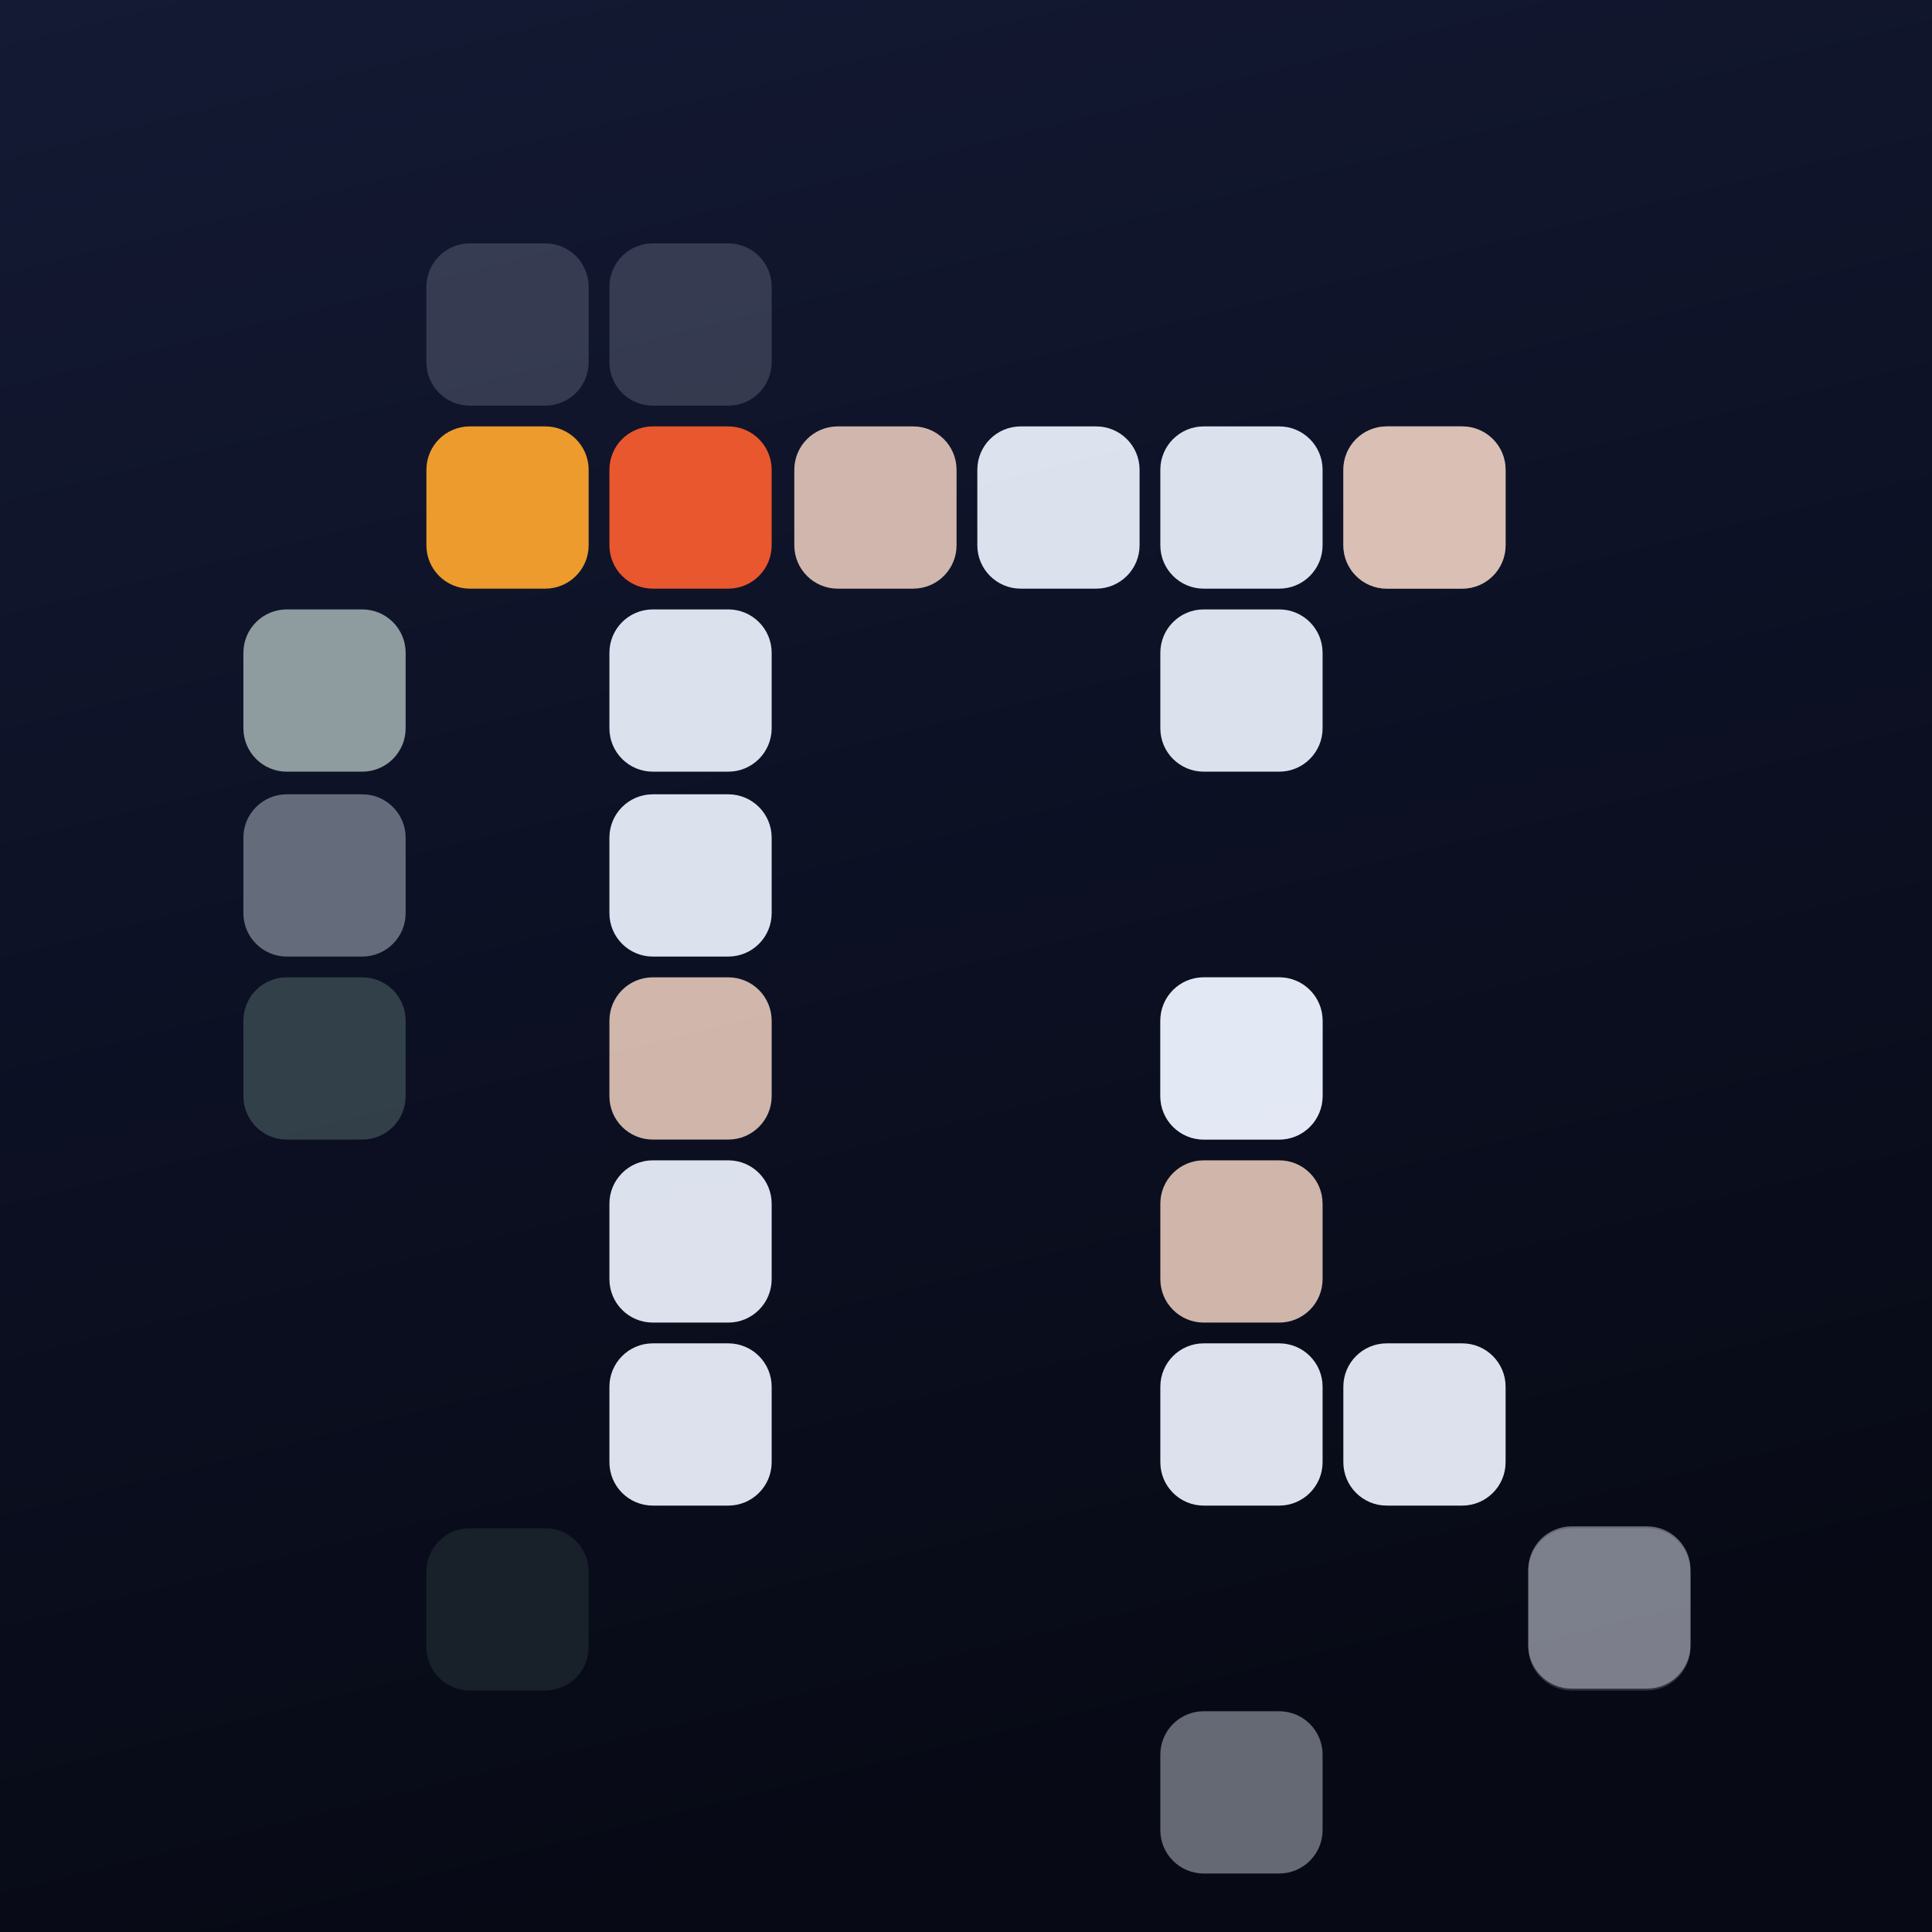
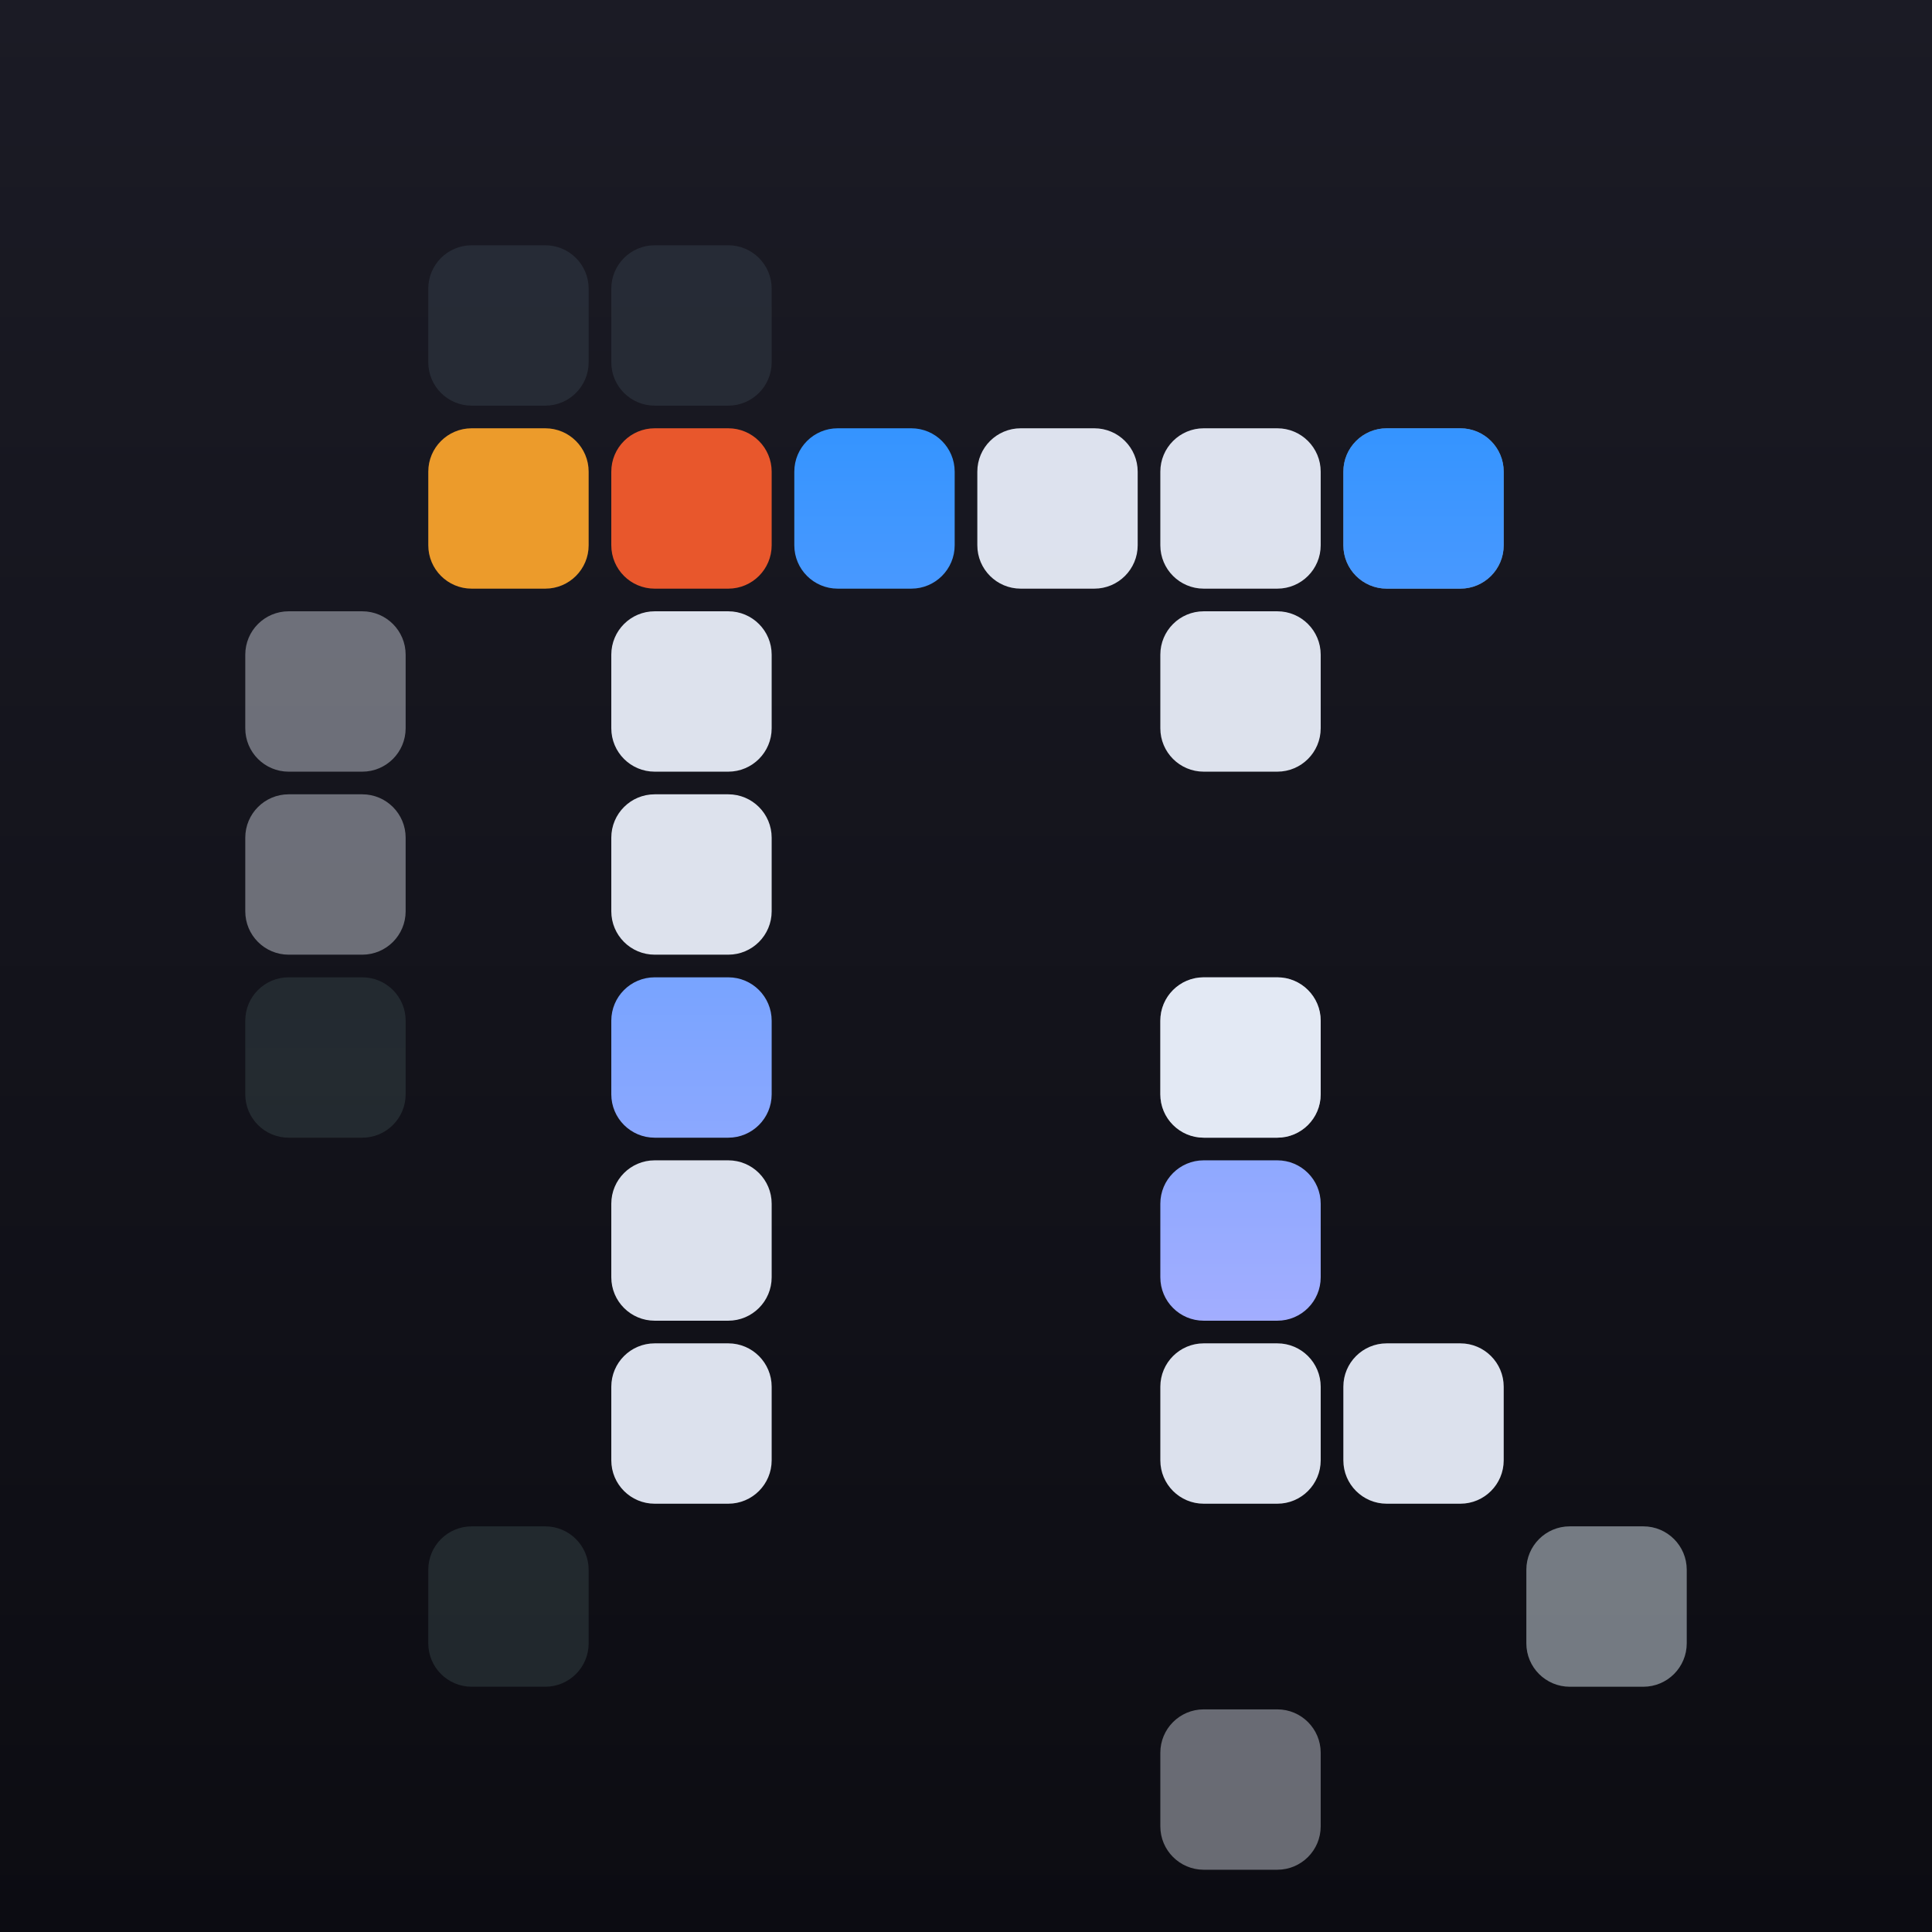
<svg xmlns="http://www.w3.org/2000/svg" viewBox="0 0 1024 1024" width="1024" height="1024">
  <defs>
-     <linearGradient id="bg" x1="0" y1="0" x2="0.25" y2="1">
-       <stop offset="0" stop-color="#141A34" />
-       <stop offset="0.55" stop-color="#0C1023" />
-       <stop offset="1" stop-color="#070A15" />
+     <linearGradient id="bg" x1="0" y1="0" x2="0" y2="1">
+       <stop offset="0" stop-color="#1B1B25" />
+       <stop offset="1" stop-color="#0C0C12" />
+     </linearGradient>
+     <linearGradient id="scatter" gradientUnits="userSpaceOnUse" x1="0" y1="0" x2="0" y2="716.8">
+       <stop offset="0" stop-color="rgb(43,48,61)" stop-opacity="0.75" />
+       <stop offset="1" stop-color="rgb(47,61,63)" stop-opacity="0.564" />
+     </linearGradient>
+     <linearGradient id="warm-detail" gradientUnits="userSpaceOnUse" x1="0" y1="0" x2="0" y2="716.8">
+       <stop offset="0" stop-color="rgb(0,136,255)" stop-opacity="1" />
+       <stop offset="1" stop-color="rgb(166,174,255)" stop-opacity="1" />
    </linearGradient>
  </defs>
  <rect width="1024" height="1024" fill="url(#bg)" />
-   <g opacity="0.18">
-     <rect x="226" y="129" width="86" height="86" rx="23" fill="#DDE4F2" />
-     <rect x="323" y="129" width="86" height="86" rx="23" fill="#DDE4F2" />
-     <rect x="810" y="810" width="86" height="86" rx="23" fill="#DDE4F2" />
+   <g id="scatter" opacity="1">
+     <rect x="227" y="130" width="85" height="85" rx="23" fill="url(#scatter)" />
+     <rect x="324" y="130" width="85" height="85" rx="23" fill="url(#scatter)" />
+     <rect x="130" y="518" width="85" height="85" rx="23" fill="url(#scatter)" />
+     <rect x="227" y="809" width="85" height="85" rx="23" fill="url(#scatter)" />
+     <rect x="809" y="809" width="85" height="85" rx="23" fill="url(#scatter)" />
  </g>
-   <g opacity="0.42">
-     <rect x="712" y="226" width="86" height="86" rx="23" fill="#E7ECF7" />
-     <rect x="615" y="518" width="86" height="86" rx="23" fill="#E7ECF7" />
-     <rect x="810" y="809" width="86" height="86" rx="23" fill="#E7ECF7" />
-     <rect x="615" y="907" width="86" height="86" rx="23" fill="#E7ECF7" />
+   <g id="growth" opacity="0.42">
+     <rect x="712" y="227" width="85" height="85" rx="23" fill="#E7ECF7" />
+     <rect x="130" y="324" width="85" height="85" rx="23" fill="#E7ECF7" />
+     <rect x="130" y="421" width="85" height="85" rx="23" fill="#E7ECF7" />
+     <rect x="615" y="518" width="85" height="85" rx="23" fill="#E7ECF7" />
+     <rect x="809" y="809" width="85" height="85" rx="23" fill="#E7ECF7" />
+     <rect x="615" y="906" width="85" height="85" rx="23" fill="#E7ECF7" />
  </g>
-   <rect x="129" y="323" width="86" height="86" rx="23" fill="#A9BAB9" opacity="0.82" />
-   <rect x="129" y="421" width="86" height="86" rx="23" fill="#7F8794" opacity="0.76" />
-   <rect x="129" y="518" width="86" height="86" rx="23" fill="#42545A" opacity="0.70" />
-   <rect x="226" y="810" width="86" height="86" rx="23" fill="#202B32" opacity="0.66" />
-   <g opacity="0.92">
-     <rect x="518" y="226" width="86" height="86" rx="23" fill="#EEF3FF" />
-     <rect x="615" y="226" width="86" height="86" rx="23" fill="#EEF3FF" />
-     <rect x="323" y="323" width="86" height="86" rx="23" fill="#EEF3FF" />
-     <rect x="615" y="323" width="86" height="86" rx="23" fill="#EEF3FF" />
-     <rect x="323" y="421" width="86" height="86" rx="23" fill="#EEF3FF" />
-     <rect x="615" y="518" width="86" height="86" rx="23" fill="#EEF3FF" />
-     <rect x="323" y="615" width="86" height="86" rx="23" fill="#EEF3FF" />
-     <rect x="323" y="712" width="86" height="86" rx="23" fill="#EEF3FF" />
-     <rect x="615" y="712" width="86" height="86" rx="23" fill="#EEF3FF" />
-     <rect x="712" y="712" width="86" height="86" rx="23" fill="#EEF3FF" />
+   <g id="pi-mono" opacity="0.92">
+     <rect x="518" y="227" width="85" height="85" rx="23" fill="#EEF3FF" />
+     <rect x="615" y="227" width="85" height="85" rx="23" fill="#EEF3FF" />
+     <rect x="324" y="324" width="85" height="85" rx="23" fill="#EEF3FF" />
+     <rect x="615" y="324" width="85" height="85" rx="23" fill="#EEF3FF" />
+     <rect x="324" y="421" width="85" height="85" rx="23" fill="#EEF3FF" />
+     <rect x="615" y="518" width="85" height="85" rx="23" fill="#EEF3FF" />
+     <rect x="324" y="615" width="85" height="85" rx="23" fill="#EEF3FF" />
+     <rect x="324" y="712" width="85" height="85" rx="23" fill="#EEF3FF" />
+     <rect x="615" y="712" width="85" height="85" rx="23" fill="#EEF3FF" />
+     <rect x="712" y="712" width="85" height="85" rx="23" fill="#EEF3FF" />
  </g>
-   <g opacity="0.9">
-     <rect x="421" y="226" width="86" height="86" rx="23" fill="#E5C8BA" />
-     <rect x="712" y="226" width="86" height="86" rx="23" fill="#E5C8BA" />
-     <rect x="323" y="518" width="86" height="86" rx="23" fill="#E5C8BA" />
-     <rect x="615" y="615" width="86" height="86" rx="23" fill="#E5C8BA" />
+   <g id="warm-detail" opacity="1">
+     <rect x="421" y="227" width="85" height="85" rx="23" fill="url(#warm-detail)" />
+     <rect x="712" y="227" width="85" height="85" rx="23" fill="url(#warm-detail)" />
+     <rect x="324" y="518" width="85" height="85" rx="23" fill="url(#warm-detail)" />
+     <rect x="615" y="615" width="85" height="85" rx="23" fill="url(#warm-detail)" />
  </g>
-   <g opacity="0.96">
-     <rect x="226" y="226" width="86" height="86" rx="23" fill="#F5A02C" />
-     <rect x="323" y="226" width="86" height="86" rx="23" fill="#F05A2D" />
+   <g id="sparks" opacity="0.96">
+     <rect x="227" y="227" width="85" height="85" rx="23" fill="#F5A02C" />
+     <rect x="324" y="227" width="85" height="85" rx="23" fill="#F05A2D" />
  </g>
</svg>
